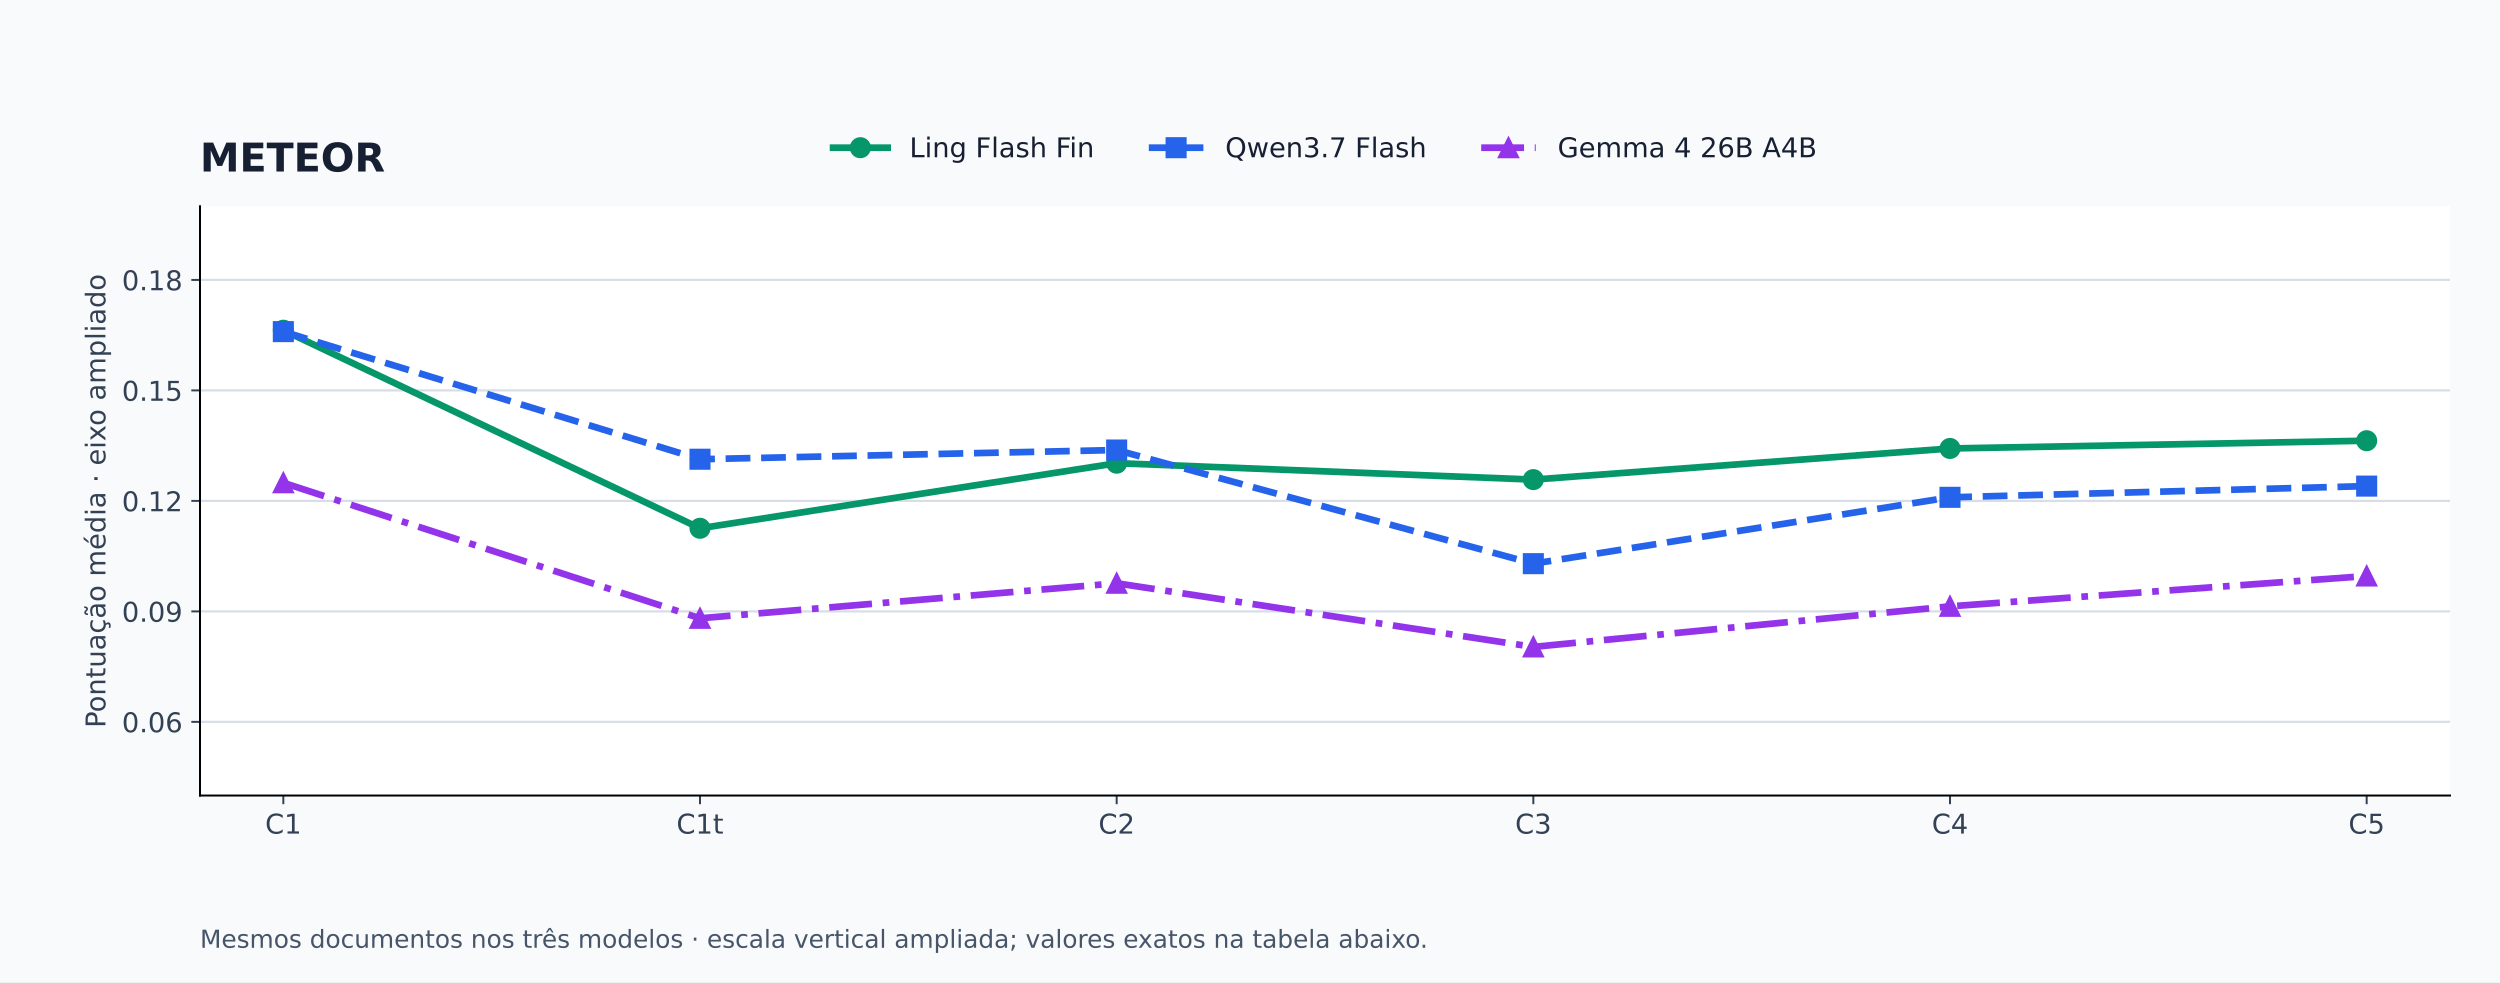
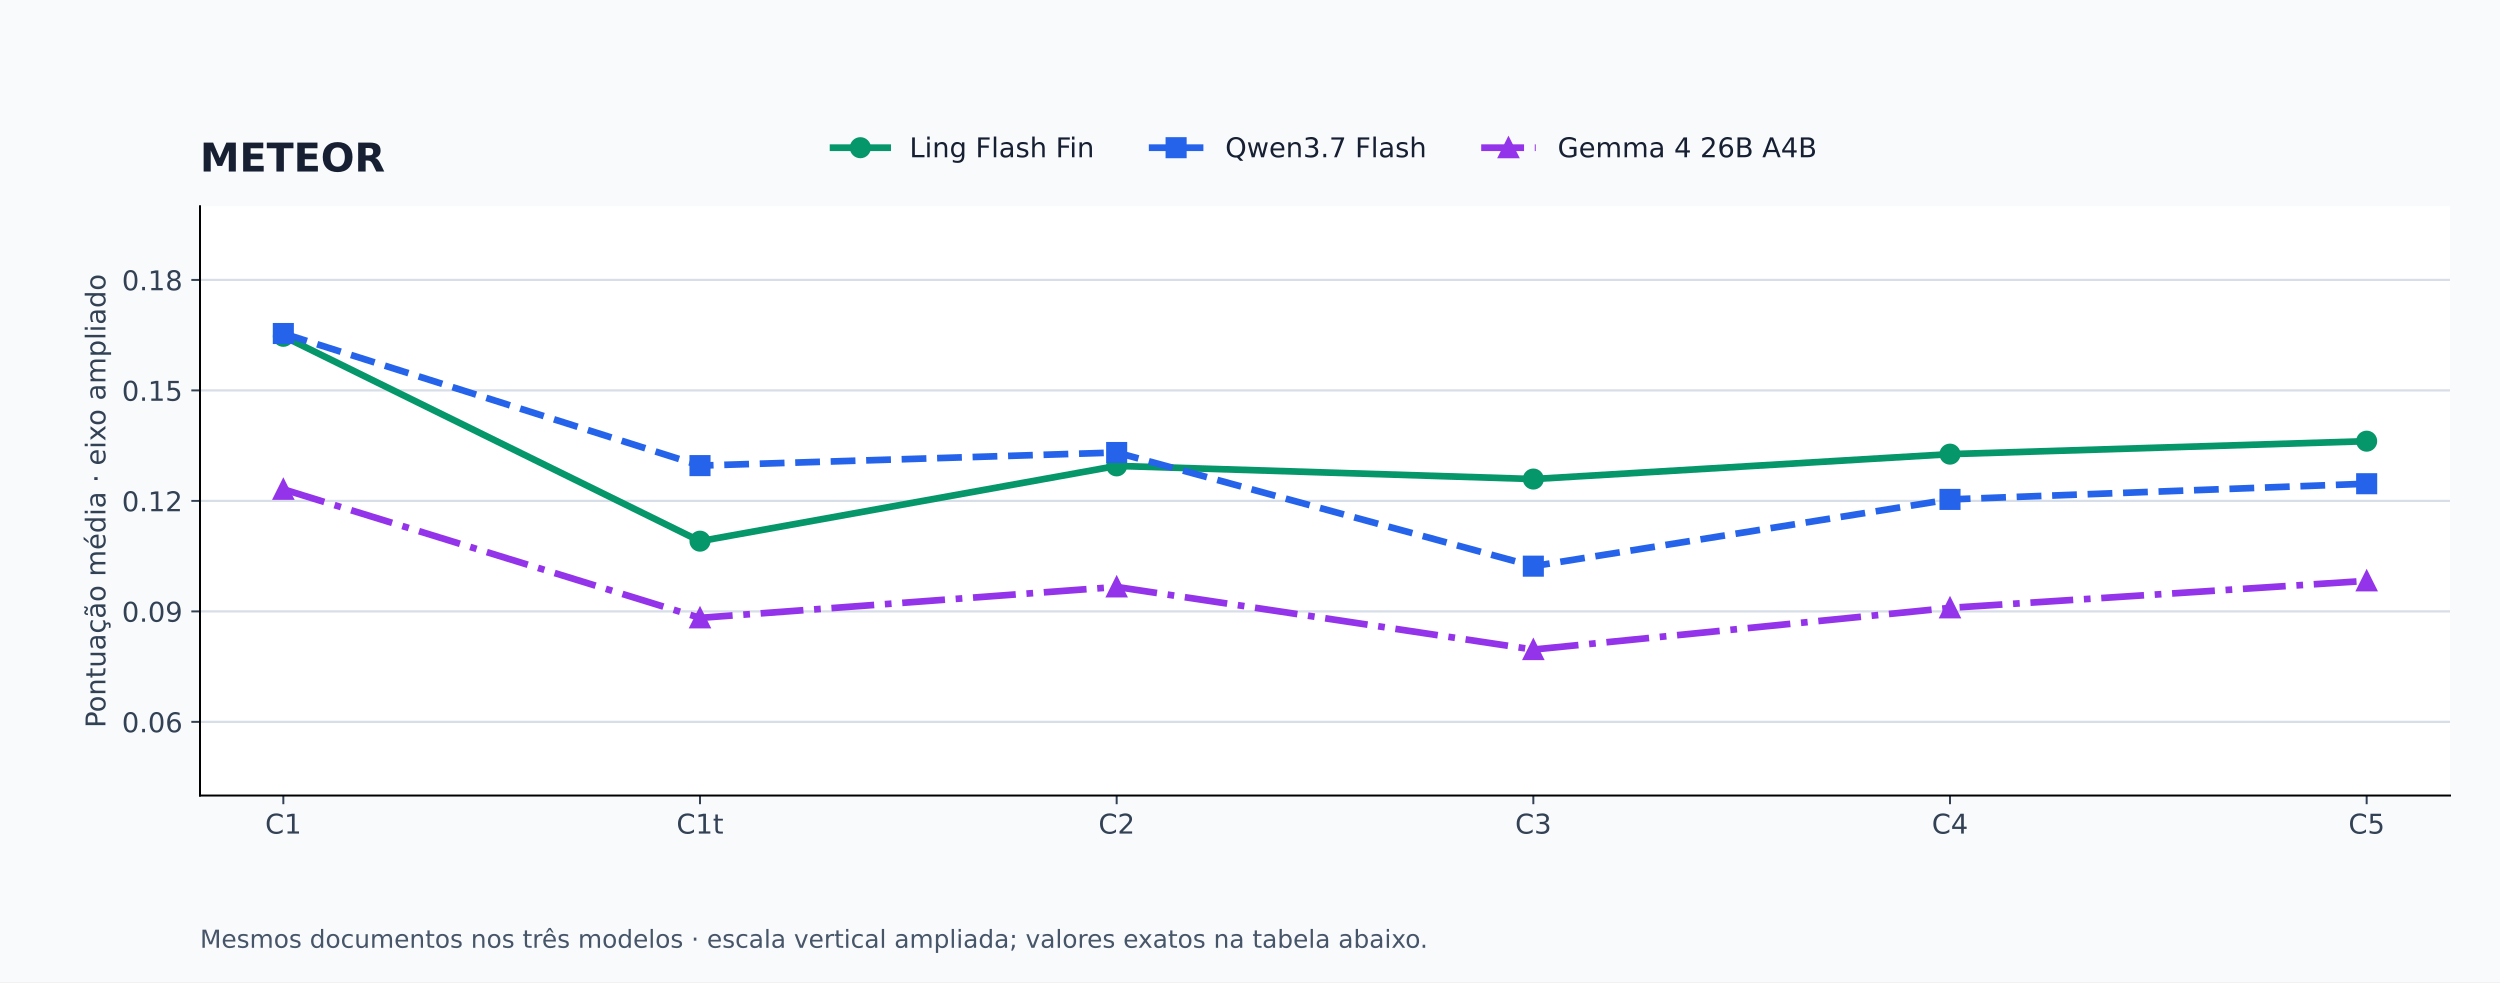
<svg xmlns="http://www.w3.org/2000/svg" xmlns:xlink="http://www.w3.org/1999/xlink" width="1008pt" height="396pt" viewBox="0 0 1008 396" version="1.1">
  <defs>
    <style type="text/css">*{stroke-linejoin: round; stroke-linecap: butt}</style>
  </defs>
  <g id="figure_1">
    <g id="patch_1">
      <path d="M 0 396  L 1008 396  L 1008 0  L 0 0  z " style="fill: #f8fafc" />
    </g>
    <g id="axes_1">
      <g id="patch_2">
        <path d="M 80.64 320.76  L 987.84 320.76  L 987.84 83.16  L 80.64 83.16  z " style="fill: #ffffff" />
      </g>
      <g id="matplotlib.axis_1">
        <g id="xtick_1">
          <g id="line2d_1">
            <defs>
              <path id="m0324ca6d8b" d="M 0 0  L 0 3.5  " style="stroke: #334155; stroke-width: 0.8" />
            </defs>
            <g>
              <use xlink:href="#m0324ca6d8b" x="114.24" y="320.76" style="fill: #334155; stroke: #334155; stroke-width: 0.8" />
            </g>
          </g>
          <g id="text_1">
            <text style="font-size: 11px; font-family: 'DejaVu Sans', 'Bitstream Vera Sans', 'Computer Modern Sans Serif', 'Lucida Grande', 'Verdana', 'Geneva', 'Lucid', 'Arial', 'Helvetica', 'Avant Garde', sans-serif; text-anchor: middle; fill: #334155" x="114.24" y="336.117" transform="rotate(-0 114.24 336.1174)">C1</text>
          </g>
        </g>
        <g id="xtick_2">
          <g id="line2d_2">
            <g>
              <use xlink:href="#m0324ca6d8b" x="282.24" y="320.76" style="fill: #334155; stroke: #334155; stroke-width: 0.8" />
            </g>
          </g>
          <g id="text_2">
            <text style="font-size: 11px; font-family: 'DejaVu Sans', 'Bitstream Vera Sans', 'Computer Modern Sans Serif', 'Lucida Grande', 'Verdana', 'Geneva', 'Lucid', 'Arial', 'Helvetica', 'Avant Garde', sans-serif; text-anchor: middle; fill: #334155" x="282.24" y="336.117" transform="rotate(-0 282.24 336.1174)">C1t</text>
          </g>
        </g>
        <g id="xtick_3">
          <g id="line2d_3">
            <g>
              <use xlink:href="#m0324ca6d8b" x="450.24" y="320.76" style="fill: #334155; stroke: #334155; stroke-width: 0.8" />
            </g>
          </g>
          <g id="text_3">
            <text style="font-size: 11px; font-family: 'DejaVu Sans', 'Bitstream Vera Sans', 'Computer Modern Sans Serif', 'Lucida Grande', 'Verdana', 'Geneva', 'Lucid', 'Arial', 'Helvetica', 'Avant Garde', sans-serif; text-anchor: middle; fill: #334155" x="450.24" y="336.117" transform="rotate(-0 450.24 336.1174)">C2</text>
          </g>
        </g>
        <g id="xtick_4">
          <g id="line2d_4">
            <g>
              <use xlink:href="#m0324ca6d8b" x="618.24" y="320.76" style="fill: #334155; stroke: #334155; stroke-width: 0.8" />
            </g>
          </g>
          <g id="text_4">
            <text style="font-size: 11px; font-family: 'DejaVu Sans', 'Bitstream Vera Sans', 'Computer Modern Sans Serif', 'Lucida Grande', 'Verdana', 'Geneva', 'Lucid', 'Arial', 'Helvetica', 'Avant Garde', sans-serif; text-anchor: middle; fill: #334155" x="618.24" y="336.117" transform="rotate(-0 618.24 336.1174)">C3</text>
          </g>
        </g>
        <g id="xtick_5">
          <g id="line2d_5">
            <g>
              <use xlink:href="#m0324ca6d8b" x="786.24" y="320.76" style="fill: #334155; stroke: #334155; stroke-width: 0.8" />
            </g>
          </g>
          <g id="text_5">
            <text style="font-size: 11px; font-family: 'DejaVu Sans', 'Bitstream Vera Sans', 'Computer Modern Sans Serif', 'Lucida Grande', 'Verdana', 'Geneva', 'Lucid', 'Arial', 'Helvetica', 'Avant Garde', sans-serif; text-anchor: middle; fill: #334155" x="786.24" y="336.117" transform="rotate(-0 786.24 336.1174)">C4</text>
          </g>
        </g>
        <g id="xtick_6">
          <g id="line2d_6">
            <g>
              <use xlink:href="#m0324ca6d8b" x="954.24" y="320.76" style="fill: #334155; stroke: #334155; stroke-width: 0.8" />
            </g>
          </g>
          <g id="text_6">
            <text style="font-size: 11px; font-family: 'DejaVu Sans', 'Bitstream Vera Sans', 'Computer Modern Sans Serif', 'Lucida Grande', 'Verdana', 'Geneva', 'Lucid', 'Arial', 'Helvetica', 'Avant Garde', sans-serif; text-anchor: middle; fill: #334155" x="954.24" y="336.117" transform="rotate(-0 954.24 336.1174)">C5</text>
          </g>
        </g>
      </g>
      <g id="matplotlib.axis_2">
        <g id="ytick_1">
          <g id="line2d_7">
            <path d="M 80.64 291.06  L 987.84 291.06  " clip-path="url(#p5ab5b29296)" style="fill: none; stroke: #d8dee8; stroke-width: 0.9; stroke-linecap: square" />
          </g>
          <g id="line2d_8">
            <defs>
              <path id="m2a07fc7b61" d="M 0 0  L -3.5 0  " style="stroke: #334155; stroke-width: 0.8" />
            </defs>
            <g>
              <use xlink:href="#m2a07fc7b61" x="80.64" y="291.06" style="fill: #334155; stroke: #334155; stroke-width: 0.8" />
            </g>
          </g>
          <g id="text_7">
            <text style="font-size: 11px; font-family: 'DejaVu Sans', 'Bitstream Vera Sans', 'Computer Modern Sans Serif', 'Lucida Grande', 'Verdana', 'Geneva', 'Lucid', 'Arial', 'Helvetica', 'Avant Garde', sans-serif; text-anchor: end; fill: #334155" x="73.64" y="295.239" transform="rotate(-0 73.64 295.2387)">0.06</text>
          </g>
        </g>
        <g id="ytick_2">
          <g id="line2d_9">
            <path d="M 80.64 246.51  L 987.84 246.51  " clip-path="url(#p5ab5b29296)" style="fill: none; stroke: #d8dee8; stroke-width: 0.9; stroke-linecap: square" />
          </g>
          <g id="line2d_10">
            <g>
              <use xlink:href="#m2a07fc7b61" x="80.64" y="246.51" style="fill: #334155; stroke: #334155; stroke-width: 0.8" />
            </g>
          </g>
          <g id="text_8">
            <text style="font-size: 11px; font-family: 'DejaVu Sans', 'Bitstream Vera Sans', 'Computer Modern Sans Serif', 'Lucida Grande', 'Verdana', 'Geneva', 'Lucid', 'Arial', 'Helvetica', 'Avant Garde', sans-serif; text-anchor: end; fill: #334155" x="73.64" y="250.689" transform="rotate(-0 73.64 250.6887)">0.09</text>
          </g>
        </g>
        <g id="ytick_3">
          <g id="line2d_11">
            <path d="M 80.64 201.96  L 987.84 201.96  " clip-path="url(#p5ab5b29296)" style="fill: none; stroke: #d8dee8; stroke-width: 0.9; stroke-linecap: square" />
          </g>
          <g id="line2d_12">
            <g>
              <use xlink:href="#m2a07fc7b61" x="80.64" y="201.96" style="fill: #334155; stroke: #334155; stroke-width: 0.8" />
            </g>
          </g>
          <g id="text_9">
            <text style="font-size: 11px; font-family: 'DejaVu Sans', 'Bitstream Vera Sans', 'Computer Modern Sans Serif', 'Lucida Grande', 'Verdana', 'Geneva', 'Lucid', 'Arial', 'Helvetica', 'Avant Garde', sans-serif; text-anchor: end; fill: #334155" x="73.64" y="206.139" transform="rotate(-0 73.64 206.1387)">0.12</text>
          </g>
        </g>
        <g id="ytick_4">
          <g id="line2d_13">
            <path d="M 80.64 157.41  L 987.84 157.41  " clip-path="url(#p5ab5b29296)" style="fill: none; stroke: #d8dee8; stroke-width: 0.9; stroke-linecap: square" />
          </g>
          <g id="line2d_14">
            <g>
              <use xlink:href="#m2a07fc7b61" x="80.64" y="157.41" style="fill: #334155; stroke: #334155; stroke-width: 0.8" />
            </g>
          </g>
          <g id="text_10">
            <text style="font-size: 11px; font-family: 'DejaVu Sans', 'Bitstream Vera Sans', 'Computer Modern Sans Serif', 'Lucida Grande', 'Verdana', 'Geneva', 'Lucid', 'Arial', 'Helvetica', 'Avant Garde', sans-serif; text-anchor: end; fill: #334155" x="73.64" y="161.589" transform="rotate(-0 73.64 161.5887)">0.15</text>
          </g>
        </g>
        <g id="ytick_5">
          <g id="line2d_15">
            <path d="M 80.64 112.86  L 987.84 112.86  " clip-path="url(#p5ab5b29296)" style="fill: none; stroke: #d8dee8; stroke-width: 0.9; stroke-linecap: square" />
          </g>
          <g id="line2d_16">
            <g>
              <use xlink:href="#m2a07fc7b61" x="80.64" y="112.86" style="fill: #334155; stroke: #334155; stroke-width: 0.8" />
            </g>
          </g>
          <g id="text_11">
            <text style="font-size: 11px; font-family: 'DejaVu Sans', 'Bitstream Vera Sans', 'Computer Modern Sans Serif', 'Lucida Grande', 'Verdana', 'Geneva', 'Lucid', 'Arial', 'Helvetica', 'Avant Garde', sans-serif; text-anchor: end; fill: #334155" x="73.64" y="117.039" transform="rotate(-0 73.64 117.0387)">0.18</text>
          </g>
        </g>
        <g id="text_12">
          <text style="font-size: 11px; font-family: 'DejaVu Sans', 'Bitstream Vera Sans', 'Computer Modern Sans Serif', 'Lucida Grande', 'Verdana', 'Geneva', 'Lucid', 'Arial', 'Helvetica', 'Avant Garde', sans-serif; text-anchor: middle; fill: #334155" x="42.505" y="201.96" transform="rotate(-90 42.50523 201.96)">Pontuação média · eixo ampliado</text>
        </g>
      </g>
      <g id="line2d_17">
-         <path d="M 114.24 133.143  L 282.24 213.004  L 450.24 186.757  L 618.24 193.375  L 786.24 180.821  L 954.24 177.7  " clip-path="url(#p5ab5b29296)" style="fill: none; stroke: #059669; stroke-width: 2.7; stroke-linecap: square" />
+         <path d="M 114.24 135.602  L 282.24 218.2  L 450.24 187.851  L 618.24 193.153  L 786.24 183.108  L 954.24 177.883  " clip-path="url(#p5ab5b29296)" style="fill: none; stroke: #059669; stroke-width: 2.7; stroke-linecap: square" />
        <defs>
          <path id="me32230599e" d="M 0 3.75  C 0.995 3.75 1.948 3.355 2.652 2.652  C 3.355 1.948 3.75 0.995 3.75 0  C 3.75 -0.995 3.355 -1.948 2.652 -2.652  C 1.948 -3.355 0.995 -3.75 0 -3.75  C -0.995 -3.75 -1.948 -3.355 -2.652 -2.652  C -3.355 -1.948 -3.75 -0.995 -3.75 0  C -3.75 0.995 -3.355 1.948 -2.652 2.652  C -1.948 3.355 -0.995 3.75 0 3.75  z " style="stroke: #059669" />
        </defs>
        <g clip-path="url(#p5ab5b29296)">
-           <use xlink:href="#me32230599e" x="114.24" y="133.143" style="fill: #059669; stroke: #059669" />
-           <use xlink:href="#me32230599e" x="282.24" y="213.004" style="fill: #059669; stroke: #059669" />
-           <use xlink:href="#me32230599e" x="450.24" y="186.757" style="fill: #059669; stroke: #059669" />
-           <use xlink:href="#me32230599e" x="618.24" y="193.375" style="fill: #059669; stroke: #059669" />
-           <use xlink:href="#me32230599e" x="786.24" y="180.821" style="fill: #059669; stroke: #059669" />
-           <use xlink:href="#me32230599e" x="954.24" y="177.7" style="fill: #059669; stroke: #059669" />
+           <use xlink:href="#me32230599e" x="114.24" y="135.602" style="fill: #059669; stroke: #059669" />
+           <use xlink:href="#me32230599e" x="282.24" y="218.2" style="fill: #059669; stroke: #059669" />
+           <use xlink:href="#me32230599e" x="450.24" y="187.851" style="fill: #059669; stroke: #059669" />
+           <use xlink:href="#me32230599e" x="618.24" y="193.153" style="fill: #059669; stroke: #059669" />
+           <use xlink:href="#me32230599e" x="786.24" y="183.108" style="fill: #059669; stroke: #059669" />
+           <use xlink:href="#me32230599e" x="954.24" y="177.883" style="fill: #059669; stroke: #059669" />
        </g>
      </g>
      <g id="line2d_18">
-         <path d="M 114.24 133.709  L 282.24 185.16  L 450.24 181.45  L 618.24 227.267  L 786.24 200.517  L 954.24 195.997  " clip-path="url(#p5ab5b29296)" style="fill: none; stroke-dasharray: 9.99,4.32; stroke-dashoffset: 0; stroke: #2563eb; stroke-width: 2.7" />
+         <path d="M 114.24 134.47  L 282.24 187.732  L 450.24 182.446  L 618.24 228.277  L 786.24 201.359  L 954.24 195.038  " clip-path="url(#p5ab5b29296)" style="fill: none; stroke-dasharray: 9.99,4.32; stroke-dashoffset: 0; stroke: #2563eb; stroke-width: 2.7" />
        <defs>
          <path id="m8569a866d2" d="M -3.75 3.75  L 3.75 3.75  L 3.75 -3.75  L -3.75 -3.75  z " style="stroke: #2563eb; stroke-linejoin: miter" />
        </defs>
        <g clip-path="url(#p5ab5b29296)">
-           <use xlink:href="#m8569a866d2" x="114.24" y="133.709" style="fill: #2563eb; stroke: #2563eb; stroke-linejoin: miter" />
-           <use xlink:href="#m8569a866d2" x="282.24" y="185.16" style="fill: #2563eb; stroke: #2563eb; stroke-linejoin: miter" />
-           <use xlink:href="#m8569a866d2" x="450.24" y="181.45" style="fill: #2563eb; stroke: #2563eb; stroke-linejoin: miter" />
-           <use xlink:href="#m8569a866d2" x="618.24" y="227.267" style="fill: #2563eb; stroke: #2563eb; stroke-linejoin: miter" />
-           <use xlink:href="#m8569a866d2" x="786.24" y="200.517" style="fill: #2563eb; stroke: #2563eb; stroke-linejoin: miter" />
-           <use xlink:href="#m8569a866d2" x="954.24" y="195.997" style="fill: #2563eb; stroke: #2563eb; stroke-linejoin: miter" />
+           <use xlink:href="#m8569a866d2" x="114.24" y="134.47" style="fill: #2563eb; stroke: #2563eb; stroke-linejoin: miter" />
+           <use xlink:href="#m8569a866d2" x="282.24" y="187.732" style="fill: #2563eb; stroke: #2563eb; stroke-linejoin: miter" />
+           <use xlink:href="#m8569a866d2" x="450.24" y="182.446" style="fill: #2563eb; stroke: #2563eb; stroke-linejoin: miter" />
+           <use xlink:href="#m8569a866d2" x="618.24" y="228.277" style="fill: #2563eb; stroke: #2563eb; stroke-linejoin: miter" />
+           <use xlink:href="#m8569a866d2" x="786.24" y="201.359" style="fill: #2563eb; stroke: #2563eb; stroke-linejoin: miter" />
+           <use xlink:href="#m8569a866d2" x="954.24" y="195.038" style="fill: #2563eb; stroke: #2563eb; stroke-linejoin: miter" />
        </g>
      </g>
      <g id="line2d_19">
-         <path d="M 114.24 194.669  L 282.24 249.3  L 450.24 235.173  L 618.24 260.833  L 786.24 244.482  L 954.24 232.249  " clip-path="url(#p5ab5b29296)" style="fill: none; stroke-dasharray: 17.28,4.32,2.7,4.32; stroke-dashoffset: 0; stroke: #9333ea; stroke-width: 2.7" />
+         <path d="M 114.24 197.29  L 282.24 249.13  L 450.24 236.655  L 618.24 261.909  L 786.24 245.095  L 954.24 234.197  " clip-path="url(#p5ab5b29296)" style="fill: none; stroke-dasharray: 17.28,4.32,2.7,4.32; stroke-dashoffset: 0; stroke: #9333ea; stroke-width: 2.7" />
        <defs>
          <path id="md686dd8319" d="M 0 -3.75  L -3.75 3.75  L 3.75 3.75  z " style="stroke: #9333ea; stroke-linejoin: miter" />
        </defs>
        <g clip-path="url(#p5ab5b29296)">
-           <use xlink:href="#md686dd8319" x="114.24" y="194.669" style="fill: #9333ea; stroke: #9333ea; stroke-linejoin: miter" />
-           <use xlink:href="#md686dd8319" x="282.24" y="249.3" style="fill: #9333ea; stroke: #9333ea; stroke-linejoin: miter" />
-           <use xlink:href="#md686dd8319" x="450.24" y="235.173" style="fill: #9333ea; stroke: #9333ea; stroke-linejoin: miter" />
-           <use xlink:href="#md686dd8319" x="618.24" y="260.833" style="fill: #9333ea; stroke: #9333ea; stroke-linejoin: miter" />
-           <use xlink:href="#md686dd8319" x="786.24" y="244.482" style="fill: #9333ea; stroke: #9333ea; stroke-linejoin: miter" />
-           <use xlink:href="#md686dd8319" x="954.24" y="232.249" style="fill: #9333ea; stroke: #9333ea; stroke-linejoin: miter" />
+           <use xlink:href="#md686dd8319" x="114.24" y="197.29" style="fill: #9333ea; stroke: #9333ea; stroke-linejoin: miter" />
+           <use xlink:href="#md686dd8319" x="282.24" y="249.13" style="fill: #9333ea; stroke: #9333ea; stroke-linejoin: miter" />
+           <use xlink:href="#md686dd8319" x="450.24" y="236.655" style="fill: #9333ea; stroke: #9333ea; stroke-linejoin: miter" />
+           <use xlink:href="#md686dd8319" x="618.24" y="261.909" style="fill: #9333ea; stroke: #9333ea; stroke-linejoin: miter" />
+           <use xlink:href="#md686dd8319" x="786.24" y="245.095" style="fill: #9333ea; stroke: #9333ea; stroke-linejoin: miter" />
+           <use xlink:href="#md686dd8319" x="954.24" y="234.197" style="fill: #9333ea; stroke: #9333ea; stroke-linejoin: miter" />
        </g>
      </g>
      <g id="patch_3">
        <path d="M 80.64 320.76  L 80.64 83.16  " style="fill: none; stroke: #000000; stroke-width: 0.8; stroke-linejoin: miter; stroke-linecap: square" />
      </g>
      <g id="patch_4">
        <path d="M 80.64 320.76  L 987.84 320.76  " style="fill: none; stroke: #000000; stroke-width: 0.8; stroke-linejoin: miter; stroke-linecap: square" />
      </g>
      <g id="text_13">
        <text style="font-weight: 700; font-size: 16px; font-family: 'DejaVu Sans', 'Bitstream Vera Sans', 'Computer Modern Sans Serif', 'Lucida Grande', 'Verdana', 'Geneva', 'Lucid', 'Arial', 'Helvetica', 'Avant Garde', sans-serif; text-anchor: start; fill: #172033" x="80.64" y="69.16" transform="rotate(-0 80.64 69.16)">METEOR</text>
      </g>
      <g id="legend_1">
        <g id="line2d_20">
          <path d="M 335.899 59.552  L 346.899 59.552  L 357.899 59.552  " style="fill: none; stroke: #059669; stroke-width: 2.7; stroke-linecap: square" />
          <g>
            <use xlink:href="#me32230599e" x="346.899" y="59.552" style="fill: #059669; stroke: #059669" />
          </g>
        </g>
        <g id="text_14">
          <text style="font-size: 11px; font-family: 'DejaVu Sans', 'Bitstream Vera Sans', 'Computer Modern Sans Serif', 'Lucida Grande', 'Verdana', 'Geneva', 'Lucid', 'Arial', 'Helvetica', 'Avant Garde', sans-serif; text-anchor: start; fill: #172033" x="366.699" y="63.402" transform="rotate(-0 366.6988 63.40228)">Ling Flash Fin</text>
        </g>
        <g id="line2d_21">
          <path d="M 463.208 59.552  L 474.208 59.552  L 485.208 59.552  " style="fill: none; stroke-dasharray: 9.99,4.32; stroke-dashoffset: 0; stroke: #2563eb; stroke-width: 2.7" />
          <g>
            <use xlink:href="#m8569a866d2" x="474.208" y="59.552" style="fill: #2563eb; stroke: #2563eb; stroke-linejoin: miter" />
          </g>
        </g>
        <g id="text_15">
          <text style="font-size: 11px; font-family: 'DejaVu Sans', 'Bitstream Vera Sans', 'Computer Modern Sans Serif', 'Lucida Grande', 'Verdana', 'Geneva', 'Lucid', 'Arial', 'Helvetica', 'Avant Garde', sans-serif; text-anchor: start; fill: #172033" x="494.008" y="63.402" transform="rotate(-0 494.0084 63.40228)">Qwen3.7 Flash</text>
        </g>
        <g id="line2d_22">
          <path d="M 597.218 59.552  L 608.218 59.552  L 619.218 59.552  " style="fill: none; stroke-dasharray: 17.28,4.32,2.7,4.32; stroke-dashoffset: 0; stroke: #9333ea; stroke-width: 2.7" />
          <g>
            <use xlink:href="#md686dd8319" x="608.218" y="59.552" style="fill: #9333ea; stroke: #9333ea; stroke-linejoin: miter" />
          </g>
        </g>
        <g id="text_16">
          <text style="font-size: 11px; font-family: 'DejaVu Sans', 'Bitstream Vera Sans', 'Computer Modern Sans Serif', 'Lucida Grande', 'Verdana', 'Geneva', 'Lucid', 'Arial', 'Helvetica', 'Avant Garde', sans-serif; text-anchor: start; fill: #172033" x="628.018" y="63.402" transform="rotate(-0 628.0176 63.40228)">Gemma 4 26B A4B</text>
        </g>
      </g>
    </g>
    <g id="text_17">
      <text style="font-size: 10px; font-family: 'DejaVu Sans', 'Bitstream Vera Sans', 'Computer Modern Sans Serif', 'Lucida Grande', 'Verdana', 'Geneva', 'Lucid', 'Arial', 'Helvetica', 'Avant Garde', sans-serif; text-anchor: start; fill: #475569" x="80.64" y="382.14" transform="rotate(-0 80.64 382.14)">Mesmos documentos nos três modelos · escala vertical ampliada; valores exatos na tabela abaixo.</text>
    </g>
  </g>
  <defs>
    <clipPath id="p5ab5b29296">
      <rect x="80.64" y="83.16" width="907.2" height="237.6" />
    </clipPath>
  </defs>
</svg>
